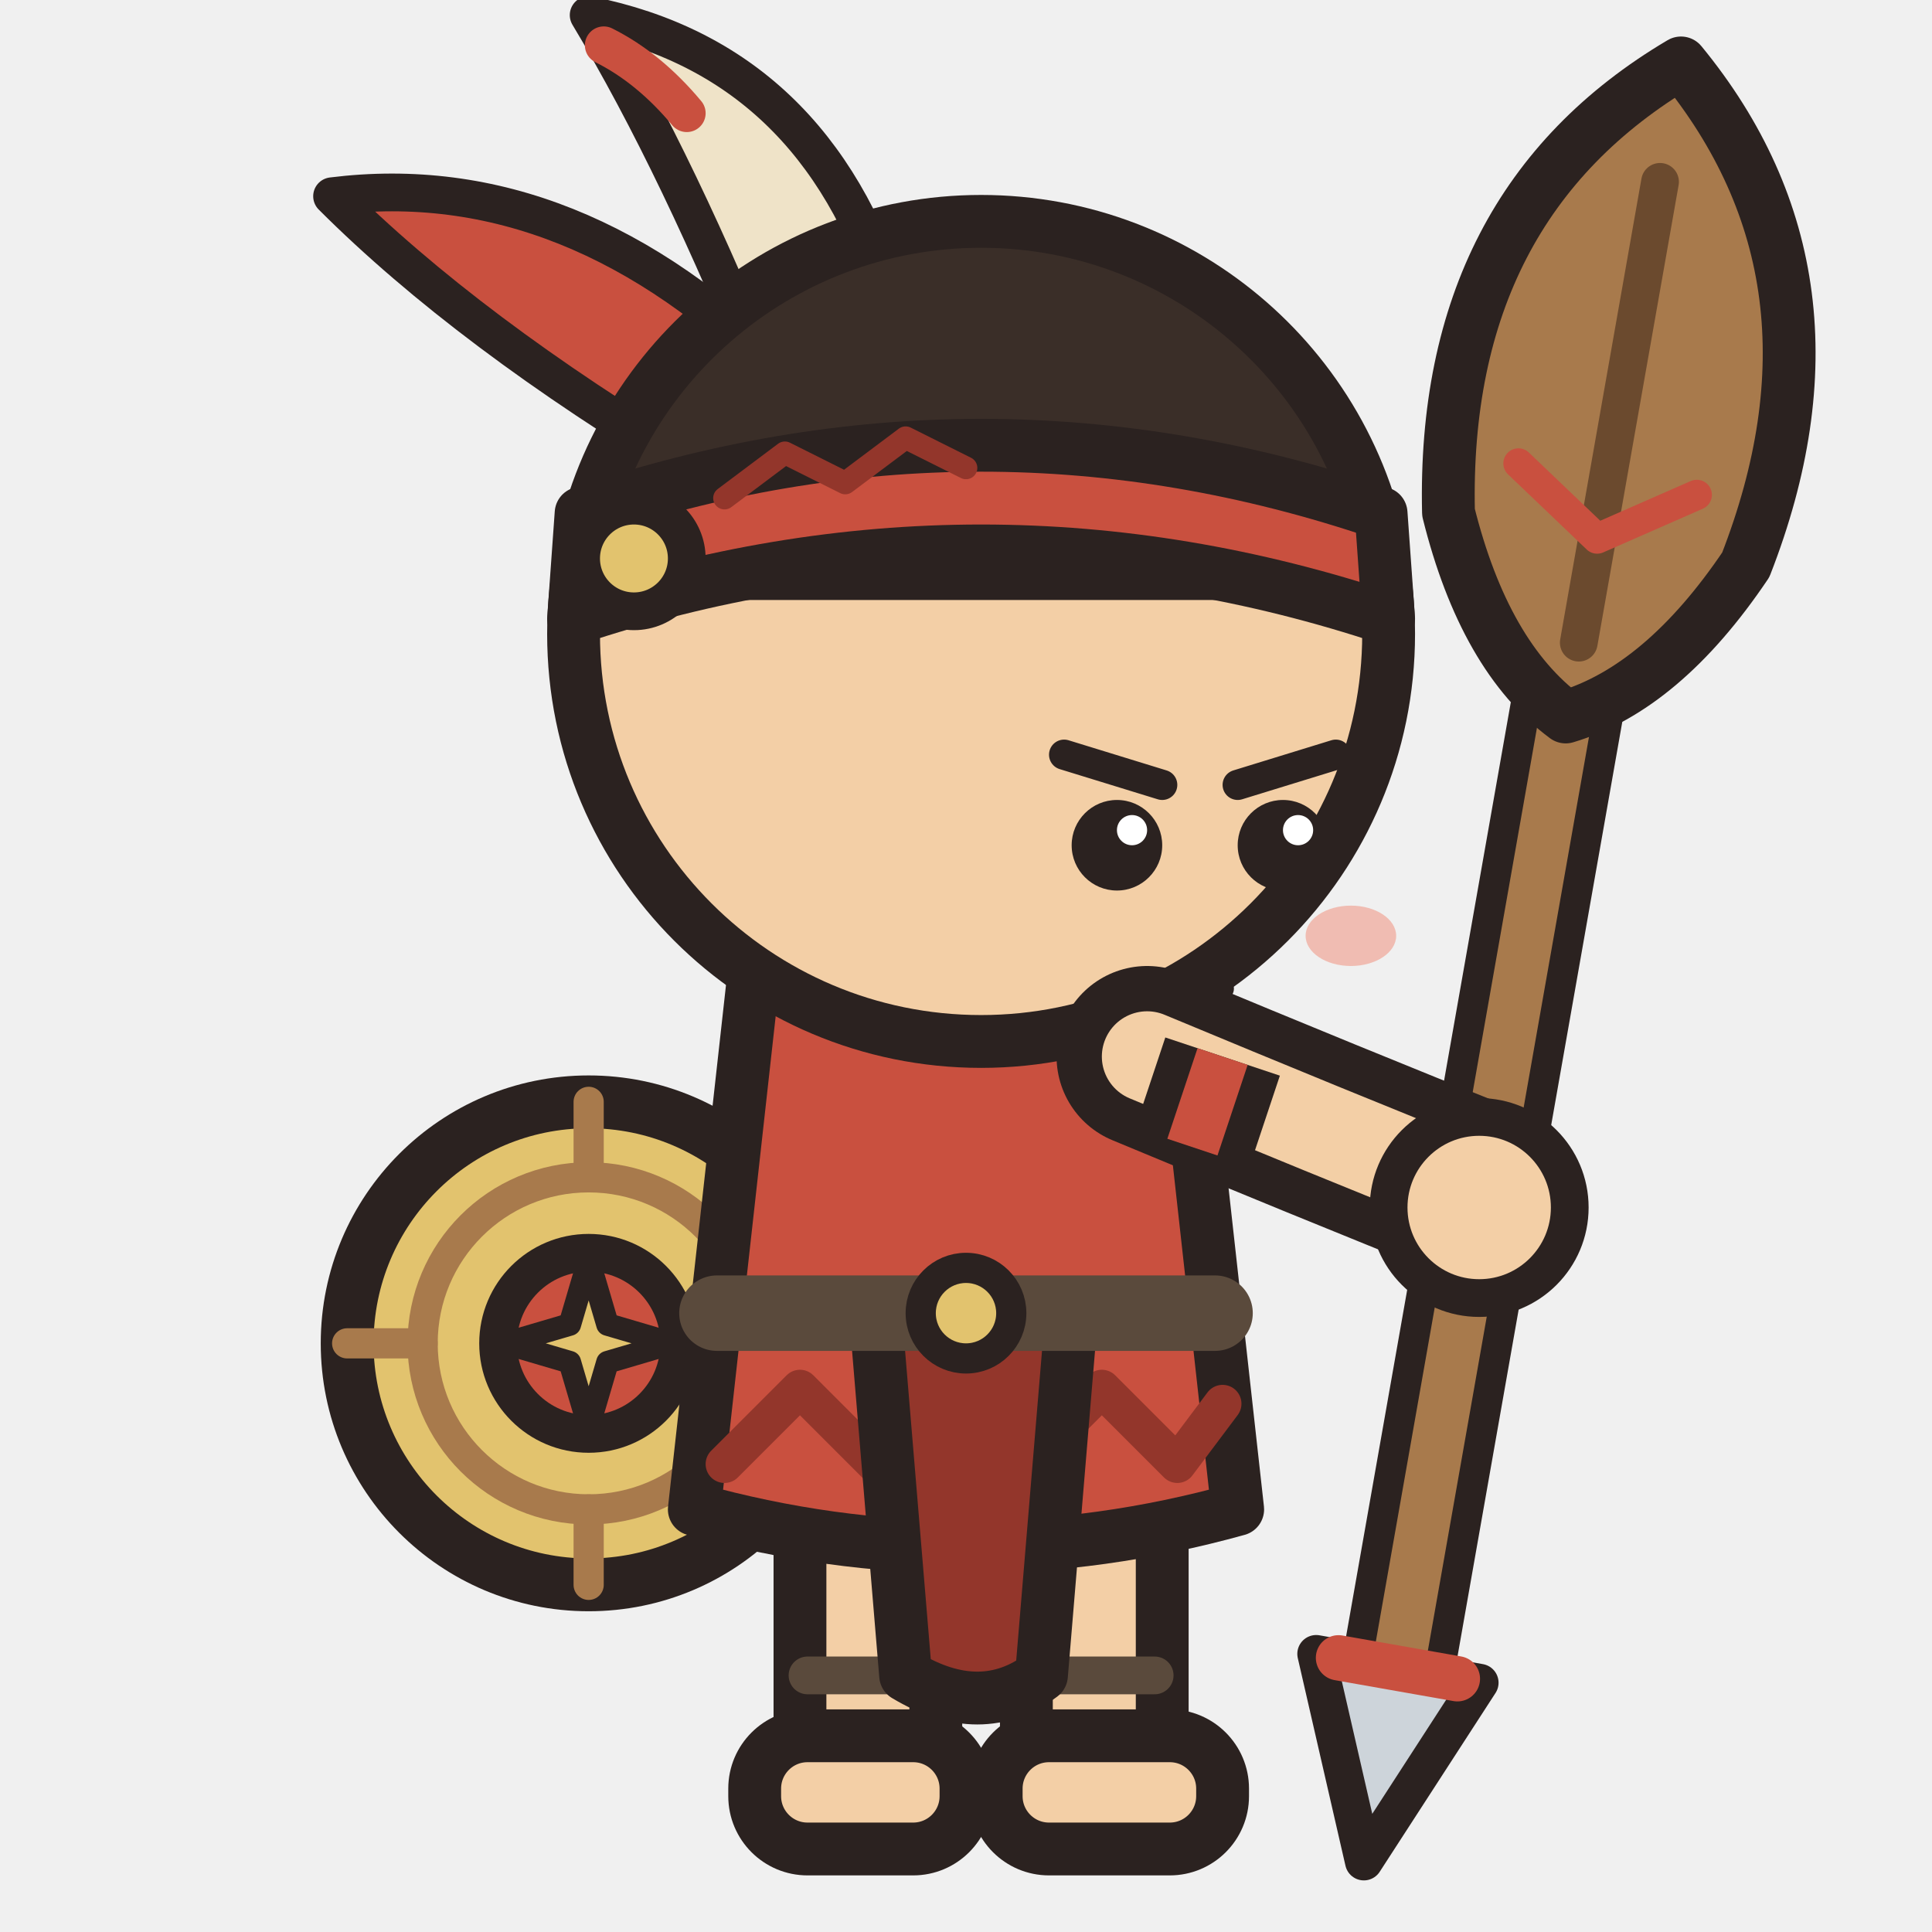
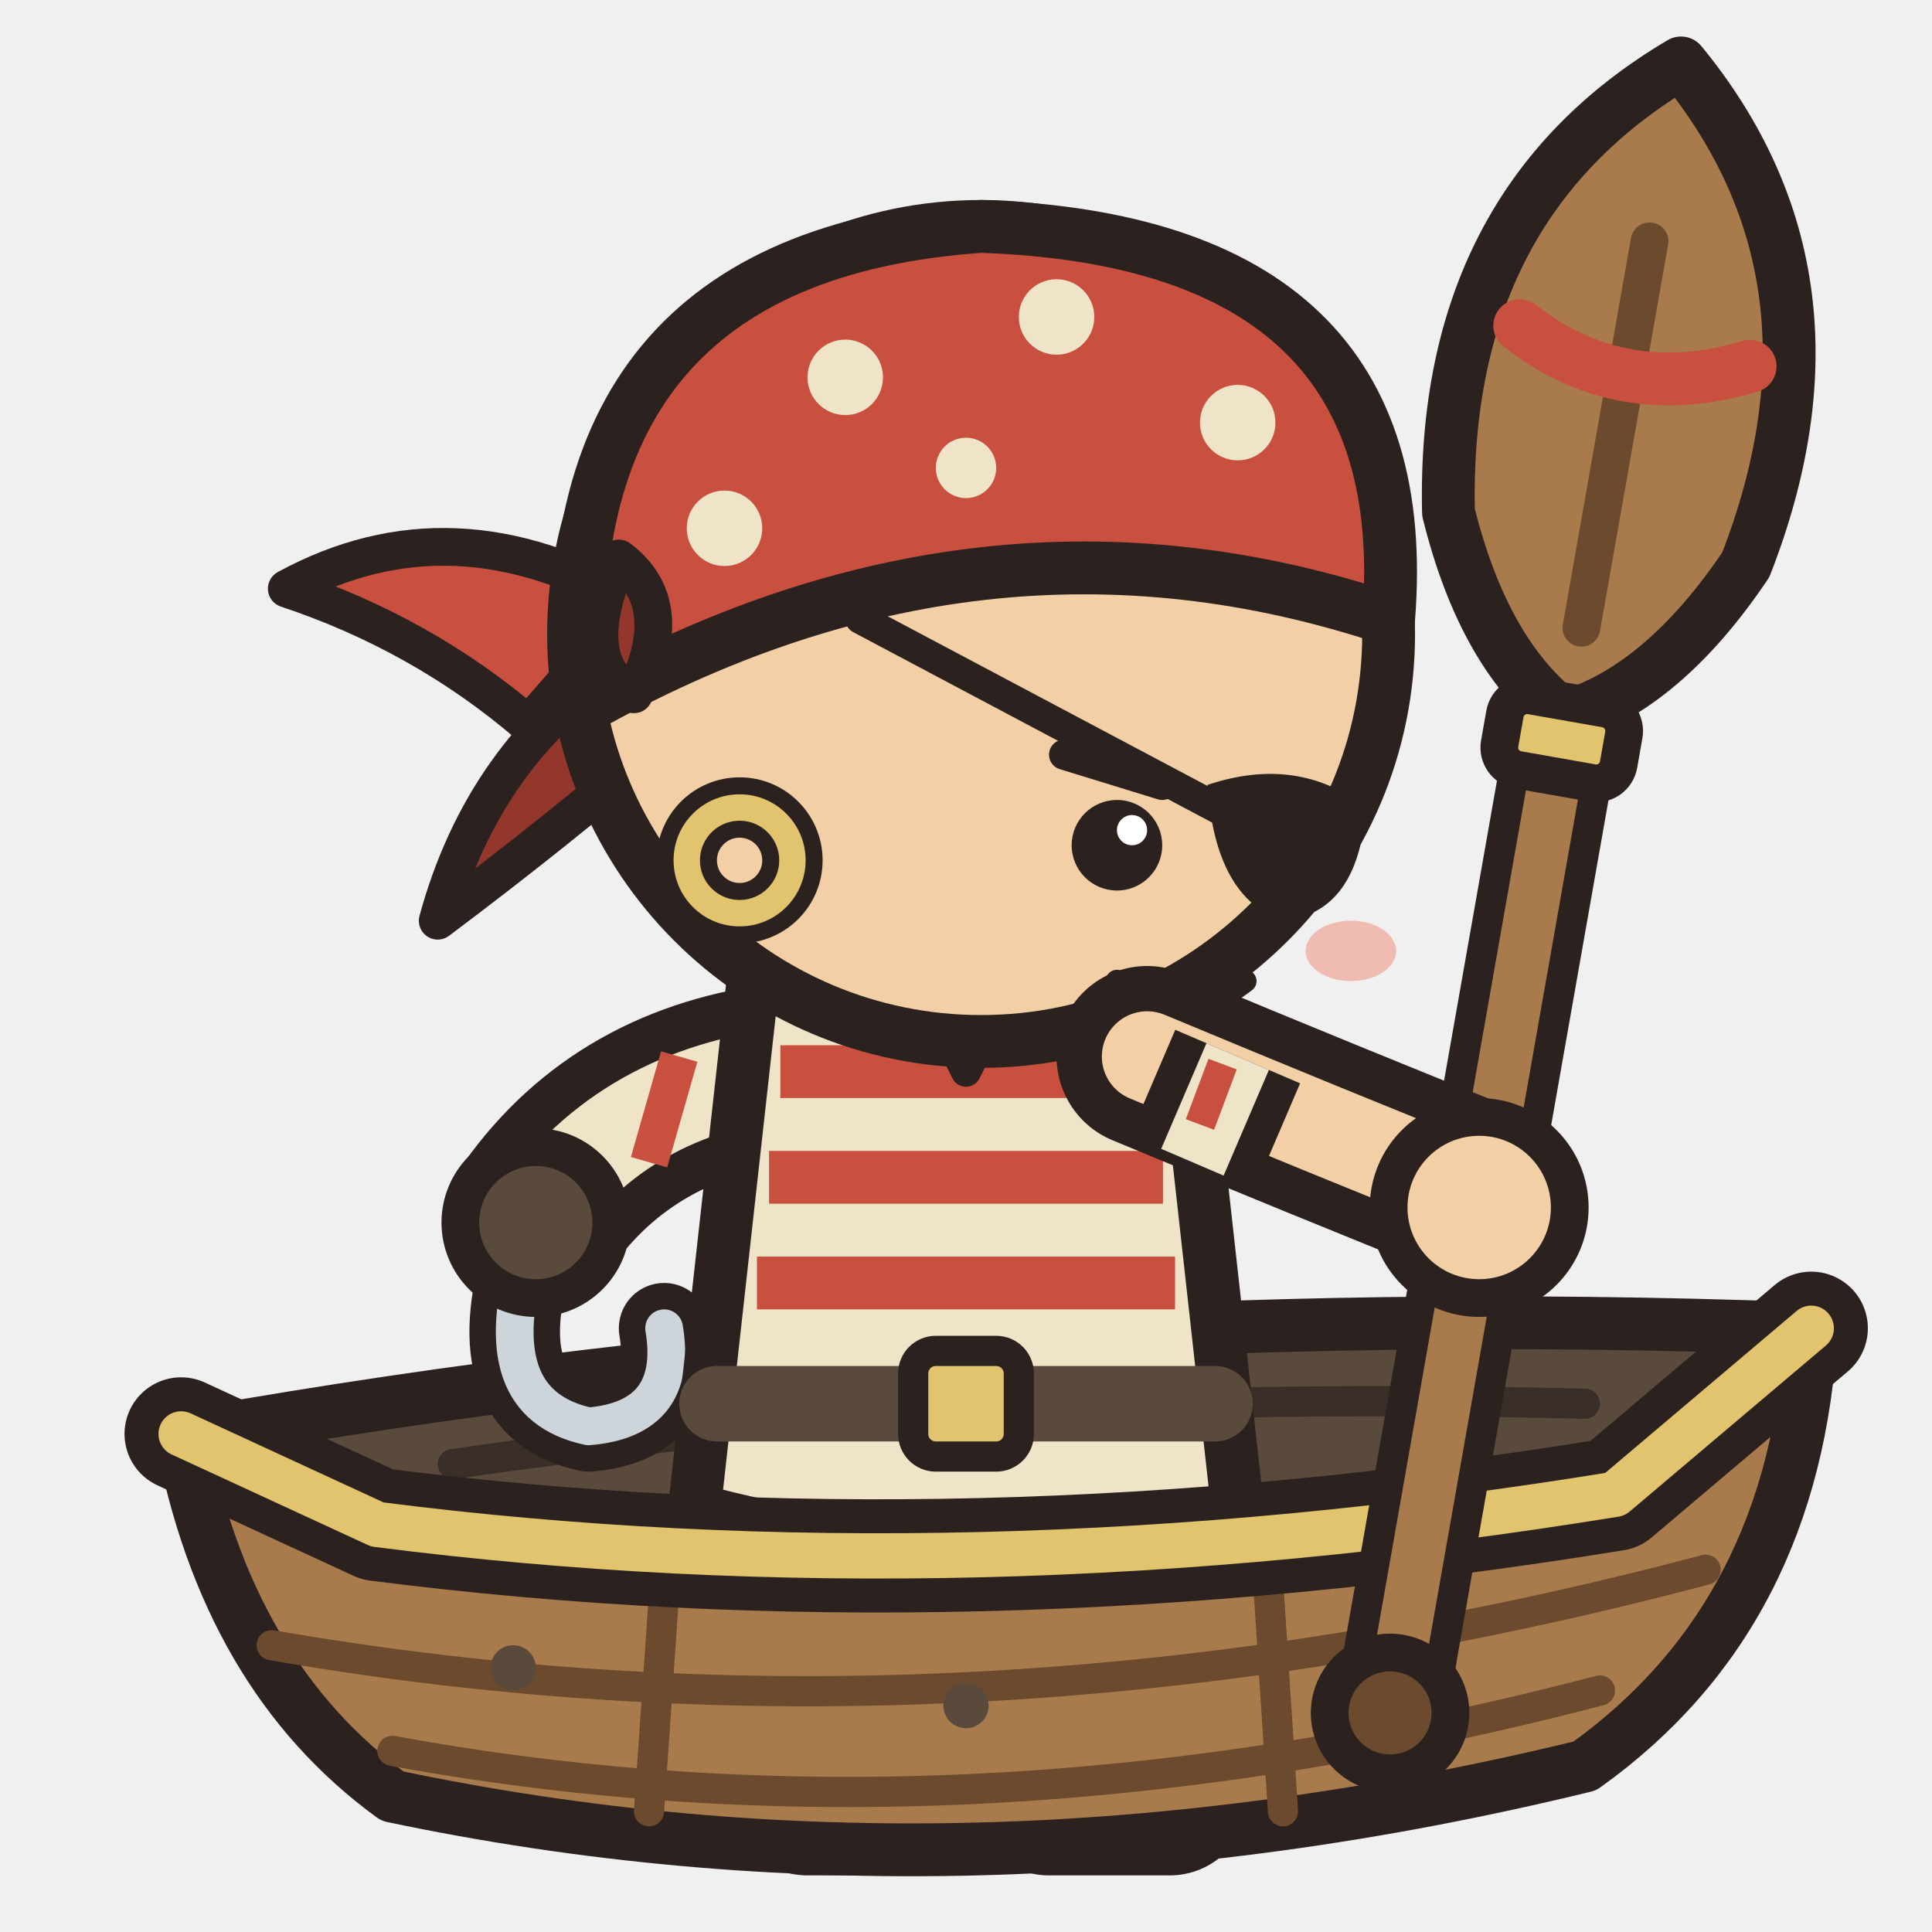
<svg xmlns="http://www.w3.org/2000/svg" viewBox="0 0 256 256" width="256" height="256">
  <g stroke="#2b2220" stroke-width="7" stroke-linejoin="round" stroke-linecap="round">
-     <circle cx="78" cy="178" r="32" fill="#e2c36e" />
-     <circle cx="78" cy="178" r="22" fill="none" stroke="#a87a4c" stroke-width="4" />
-     <path d="M78 146 L78 156 M78 200 L78 210 M46 178 L56 178 M100 178 L110 178" stroke="#a87a4c" stroke-width="4" />
-     <circle cx="78" cy="178" r="12" fill="#c9503f" stroke-width="5" />
-     <path d="M78 167 L80.5 175.5 L89 178 L80.5 180.5 L78 189 L75.5 180.5 L67 178 L75.5 175.5 Z" fill="#e2c36e" stroke-width="3" />
-     <rect x="106" y="196" width="18" height="40" rx="4" fill="#f3cfa6" />
-     <path d="M107 222 L123 222" stroke="#5a4a3c" stroke-width="5" />
-     <rect x="100" y="230" width="28" height="15" rx="7" fill="#f3cfa6" />
-     <rect x="136" y="196" width="18" height="40" rx="4" fill="#f3cfa6" />
-     <path d="M137 222 L153 222" stroke="#5a4a3c" stroke-width="5" />
-     <rect x="132" y="230" width="30" height="15" rx="7" fill="#f3cfa6" />
-     <path d="M100 128 Q128 118 156 128 L164 200 Q128 210 92 200 Z" fill="#c9503f" />
-     <polyline points="96,194 106,184 116,194 126,184 136,194 146,184 156,194 162,186" fill="none" stroke="#93362b" stroke-width="5" />
-     <path d="M116 174 L142 174 L138 222 Q130 228 120 222 Z" fill="#93362b" />
-     <path d="M95 174 L161 174" stroke="#5a4a3c" stroke-width="10" />
-     <circle cx="128" cy="174" r="6" fill="#e2c36e" stroke-width="4" />
-     <path d="M104 50 Q76 22 44 26 Q62 44 92 62 Z" fill="#c9503f" stroke-width="5" />
-     <path d="M118 40 Q108 8 78 2 Q90 22 102 52 Z" fill="#efe3c8" stroke-width="5" />
-     <path d="M91 15 Q86 9 80 6" fill="none" stroke="#c9503f" stroke-width="5" />
+     <path d="M26 190 Q128 172 238 176 L214 198 Q128 210 50 202 Z" fill="#5a4a3c" />
+     <path d="M60 194 Q128 184 210 186" fill="none" stroke="#3a2e28" stroke-width="4" />
+     <path d="M106 142 Q84 144 72 160" fill="none" stroke="#2b2220" stroke-width="24" />
+     <path d="M106 142 Q84 144 72 160" fill="none" stroke="#efe3c8" stroke-width="12" />
+     <path d="M90 140 L86 154" stroke="#c9503f" stroke-width="5" stroke-linecap="butt" />
+     <path d="M70 166 Q64 186 78 189 Q90 188 88 176" fill="none" stroke="#2b2220" stroke-width="12" />
+     <path d="M70 166 Q64 186 78 189 Q90 188 88 176" fill="none" stroke="#cdd4da" stroke-width="5" />
+     <circle cx="71" cy="162" r="10" fill="#5a4a3c" stroke-width="5" />
+     <rect x="106" y="196" width="18" height="40" rx="4" fill="#5a4a3c" />
+     <rect x="100" y="230" width="28" height="15" rx="7" fill="#3a2e28" />
+     <rect x="136" y="196" width="18" height="40" rx="4" fill="#5a4a3c" />
+     <rect x="132" y="230" width="30" height="15" rx="7" fill="#3a2e28" />
+     <path d="M100 128 Q128 118 156 128 L164 200 Q128 210 92 200 Z" fill="#efe3c8" />
+     <path d="M103.4 142 L152.6 142 M101.9 156 L154.1 156 M100.3 170 L155.7 170" stroke="#c9503f" stroke-width="7" stroke-linecap="butt" />
+     <path d="M120 126 L128 142 L136 126" fill="none" stroke="#2b2220" stroke-width="4" />
+     <path d="M95 186 L161 186" stroke="#5a4a3c" stroke-width="10" />
+     <rect x="121" y="179" width="14" height="14" rx="3" fill="#e2c36e" stroke-width="4" />
+     <path d="M24 190 L50 202 Q128 212 214 198 L240 176 Q238 214 210 234 Q128 254 52 238 Q30 222 24 190 Z" fill="#a87a4c" />
+     <path d="M36 218 Q128 234 226 208 M52 232 Q128 246 212 224" fill="none" stroke="#6b4a2e" stroke-width="4" />
+     <path d="M88 211 L86 240 M168 209 L170 240" fill="none" stroke="#6b4a2e" stroke-width="4" />
+     <path d="M24 190 L50 202 Q128 212 214 198 L240 176" fill="none" stroke="#2b2220" stroke-width="15" />
+     <path d="M24 190 L50 202 Q128 212 214 198 L240 176" fill="none" stroke="#e2c36e" stroke-width="6" />
+     <circle cx="68" cy="221" r="3" fill="#5a4a3c" stroke="none" />
+     <circle cx="128" cy="226" r="3" fill="#5a4a3c" stroke="none" />
+     <circle cx="190" cy="220" r="3" fill="#5a4a3c" stroke="none" />
+     <path d="M84 80 Q60 66 38 78 Q56 84 70 96 Z" fill="#c9503f" stroke-width="5" />
+     <path d="M82 88 Q64 100 58 122 Q74 110 88 98 Z" fill="#93362b" stroke-width="5" />
    <circle cx="130" cy="84" r="54" fill="#f3cfa6" />
-     <path d="M76.5 76 A54 54 0 0 1 183.5 76 Z" fill="#3a2e28" />
-     <path d="M77 68 Q130 50 183 68 L184 82 Q130 64 76 82 Z" fill="#c9503f" />
-     <path d="M96 66 L104 60 L112 64 L120 58 L128 62" fill="none" stroke="#93362b" stroke-width="3" />
-     <circle cx="84" cy="74" r="7" fill="#e2c36e" stroke-width="5" />
-     <path d="M141 100 L154 104 M164 104 L177 100" stroke="#2b2220" stroke-width="4" />
+     <path d="M77 94 Q72 34 130 30 Q188 32 184 82 Q130 64 77 94 Z" fill="#c9503f" />
+     <circle cx="112" cy="50" r="5" fill="#efe3c8" stroke="none" />
+     <circle cx="140" cy="42" r="5" fill="#efe3c8" stroke="none" />
+     <circle cx="164" cy="56" r="5" fill="#efe3c8" stroke="none" />
+     <circle cx="96" cy="70" r="5" fill="#efe3c8" stroke="none" />
+     <circle cx="128" cy="62" r="4" fill="#efe3c8" stroke="none" />
+     <path d="M82 74 Q90 80 84 92 Q76 88 82 74 Z" fill="#93362b" stroke-width="5" />
+     <circle cx="98" cy="114" r="7" fill="none" stroke="#2b2220" stroke-width="8" />
+     <circle cx="98" cy="114" r="7" fill="none" stroke="#e2c36e" stroke-width="3.5" />
+     <path d="M141 100 L154 104" stroke="#2b2220" stroke-width="4" />
+     <path d="M163 108 L114 82" stroke="#2b2220" stroke-width="4" />
    <circle cx="148" cy="112" r="6" fill="#2b2220" stroke="none" />
-     <circle cx="170" cy="112" r="6" fill="#2b2220" stroke="none" />
    <circle cx="150" cy="110" r="2" fill="#fff" stroke="none" />
-     <circle cx="172" cy="110" r="2" fill="#fff" stroke="none" />
-     <ellipse cx="179" cy="124" rx="6" ry="4" fill="#f09a88" opacity="0.6" stroke="none" />
-     <path d="M150 130 Q156 135 162 131" fill="none" stroke="#2b2220" stroke-width="3" />
+     <path d="M160 104 Q172 100 181 107 Q180 121 170 122 Q161 119 160 104 Z" fill="#2b2220" stroke="none" />
+     <ellipse cx="179" cy="126" rx="6" ry="4" fill="#f09a88" opacity="0.6" stroke="none" />
+     <path d="M148 130 Q156 137 165 130" fill="none" stroke="#2b2220" stroke-width="3" />
    <g transform="rotate(10 196 160)">
-       <line x1="196" y1="60" x2="196" y2="228" stroke="#2b2220" stroke-width="15" />
-       <line x1="196" y1="60" x2="196" y2="228" stroke="#a87a4c" stroke-width="7" />
+       <line x1="196" y1="60" x2="196" y2="226" stroke="#2b2220" stroke-width="15" />
+       <line x1="196" y1="60" x2="196" y2="226" stroke="#a87a4c" stroke-width="7" />
      <path d="M196 6 Q224 30 216 70 Q208 88 196 94 Q184 88 176 70 Q168 30 196 6 Z" fill="#a87a4c" />
-       <path d="M196 22 L196 84" stroke="#6b4a2e" stroke-width="5" />
-       <path d="M184 62 L196 70 L208 62" fill="none" stroke="#c9503f" stroke-width="4" />
-       <path d="M196 248 L207 222 L185 222 Z" fill="#cdd4da" stroke-width="5" />
-       <path d="M188 222 L204 222" stroke="#c9503f" stroke-width="6" />
+       <path d="M196 30 L196 82" stroke="#6b4a2e" stroke-width="5" />
+       <path d="M181 44 Q196 52 212 44" fill="none" stroke="#c9503f" stroke-width="7" />
+       <rect x="188" y="92" width="16" height="10" rx="3" fill="#e2c36e" stroke-width="5" />
+       <circle cx="196" cy="228" r="8" fill="#6b4a2e" stroke-width="5" />
    </g>
    <path d="M152 140 Q176 150 196 158" fill="none" stroke="#2b2220" stroke-width="24" />
    <path d="M152 140 Q176 150 196 158" fill="none" stroke="#f3cfa6" stroke-width="12" />
-     <path d="M162 140 L158 152" stroke="#2b2220" stroke-width="16" stroke-linecap="butt" />
-     <path d="M162 140 L158 152" stroke="#c9503f" stroke-width="7" stroke-linecap="butt" />
+     <path d="M164 140 L158 154" stroke="#2b2220" stroke-width="18" stroke-linecap="butt" />
+     <path d="M164 140 L158 154" stroke="#efe3c8" stroke-width="9" stroke-linecap="butt" />
+     <path d="M162 141 L159 149" stroke="#c9503f" stroke-width="4" stroke-linecap="butt" />
    <circle cx="196" cy="160" r="12" fill="#f3cfa6" stroke-width="5" />
  </g>
</svg>
